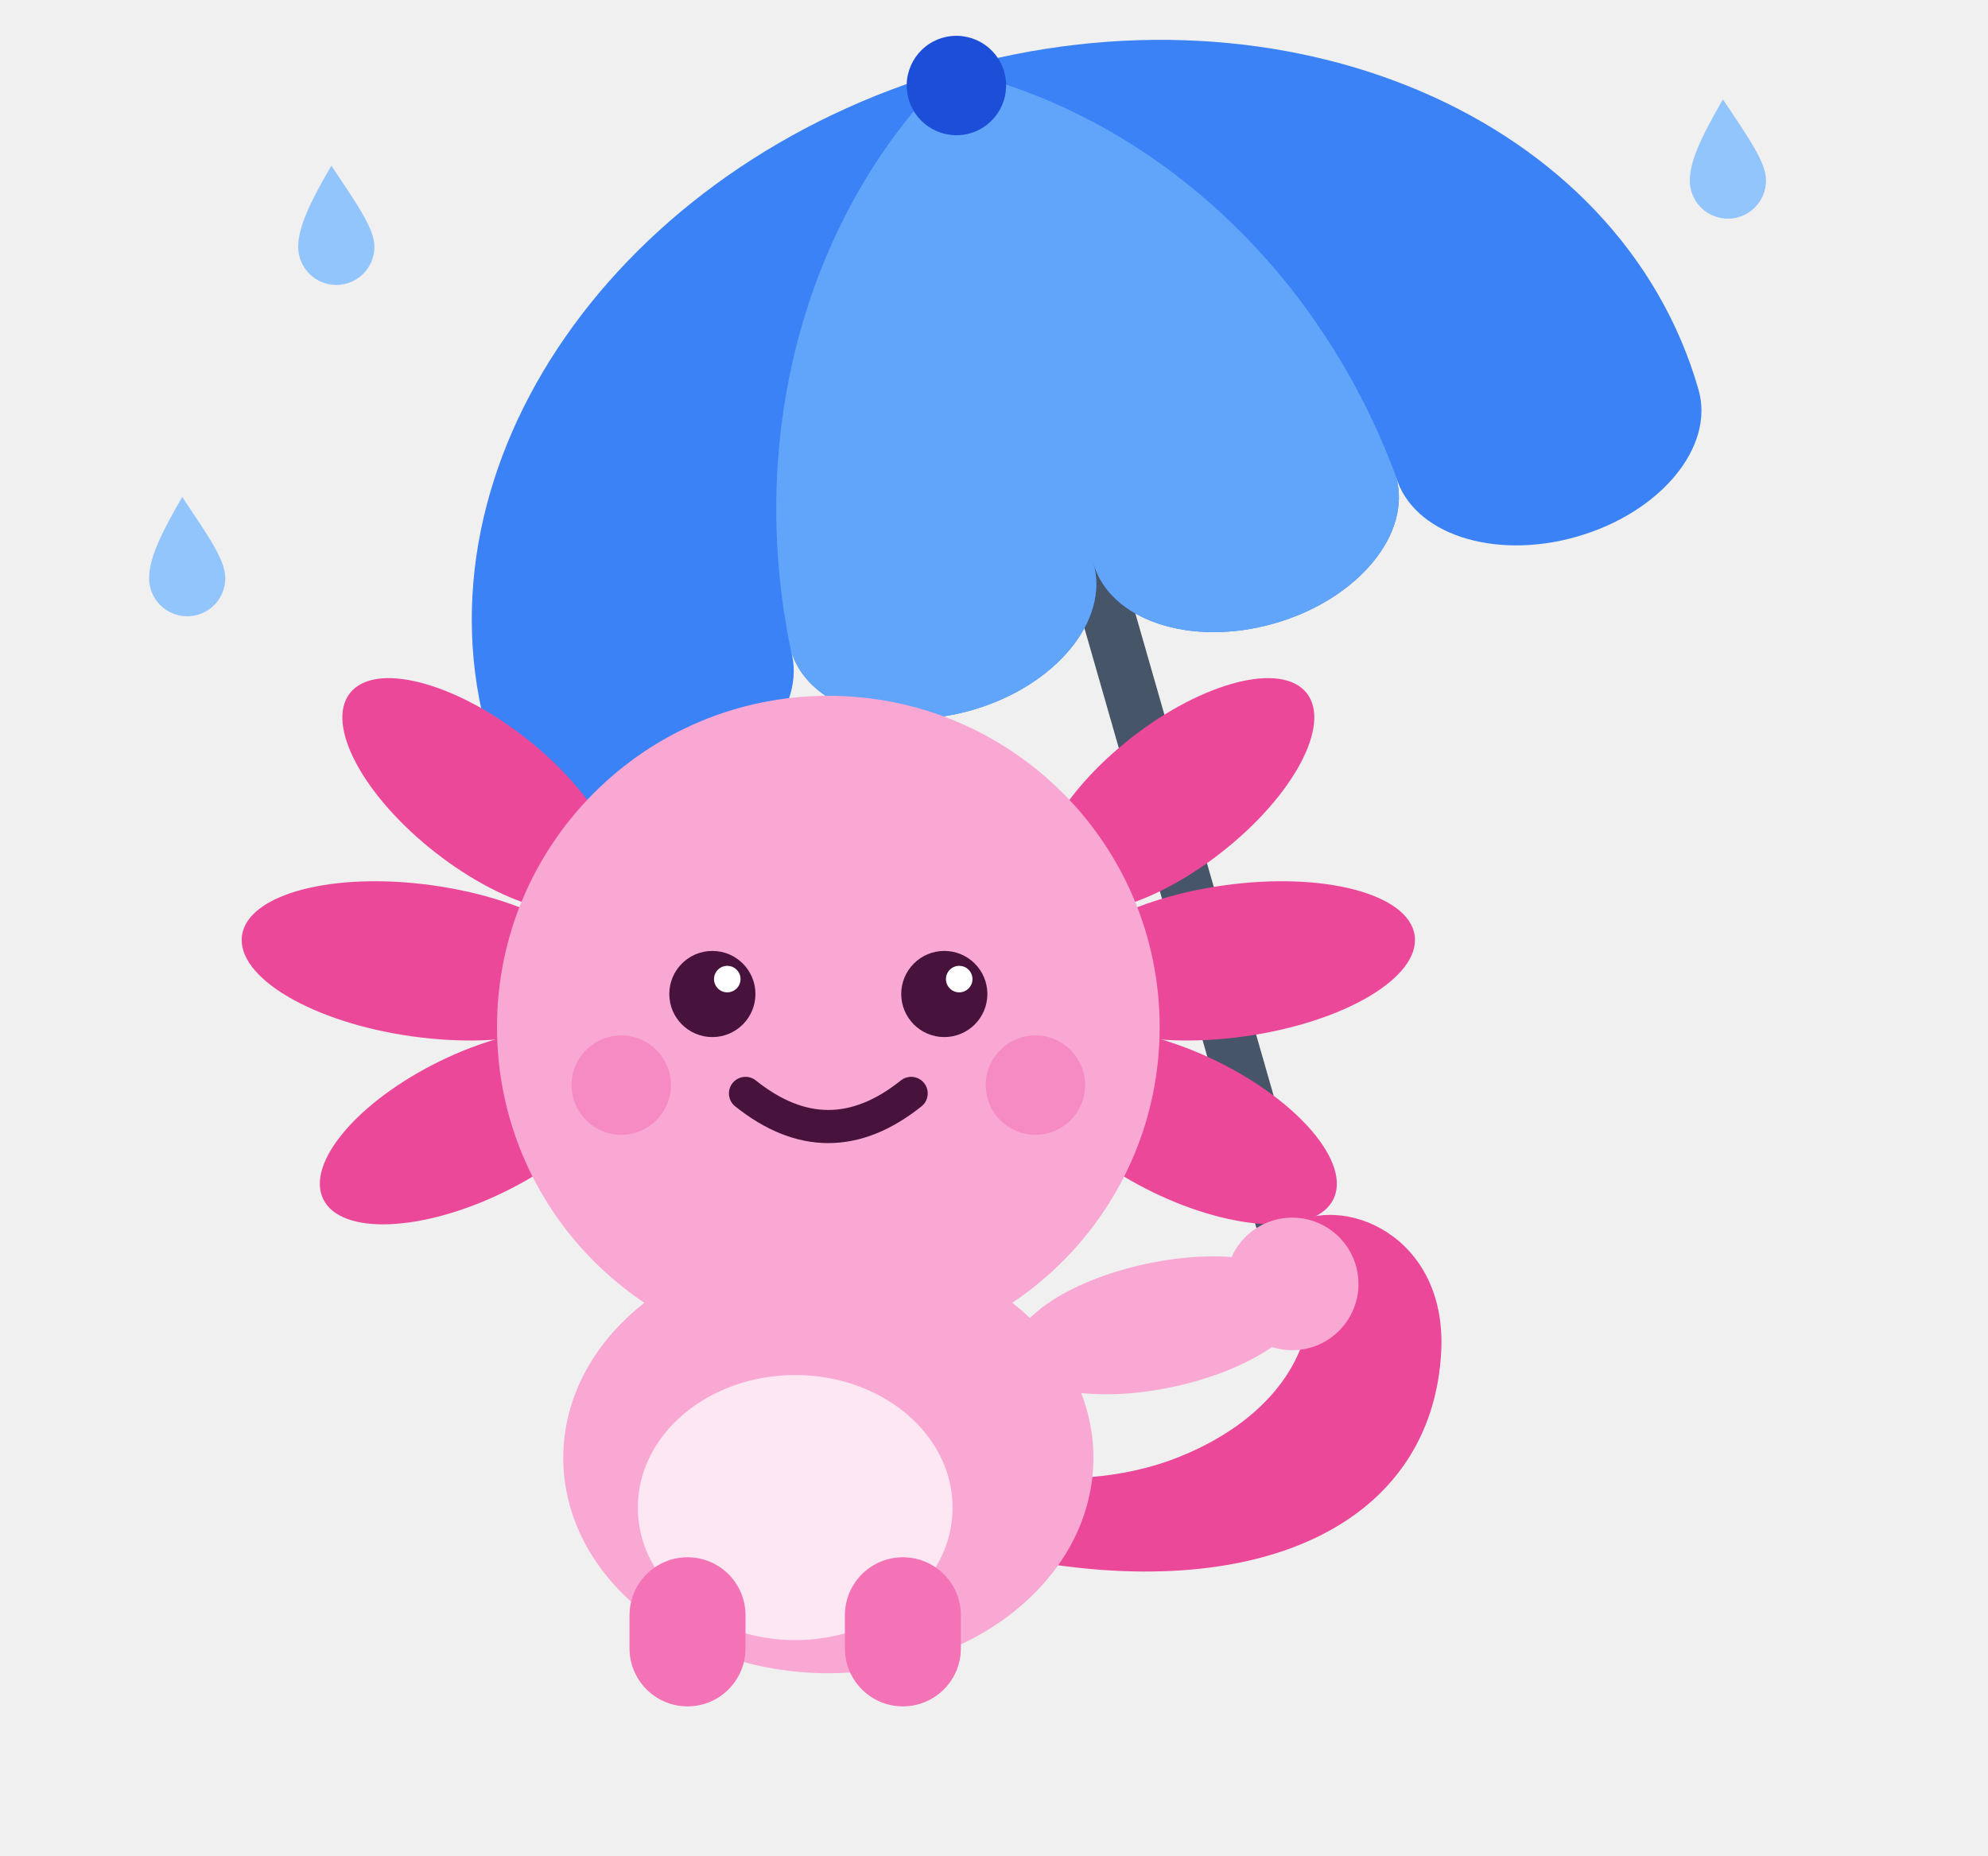
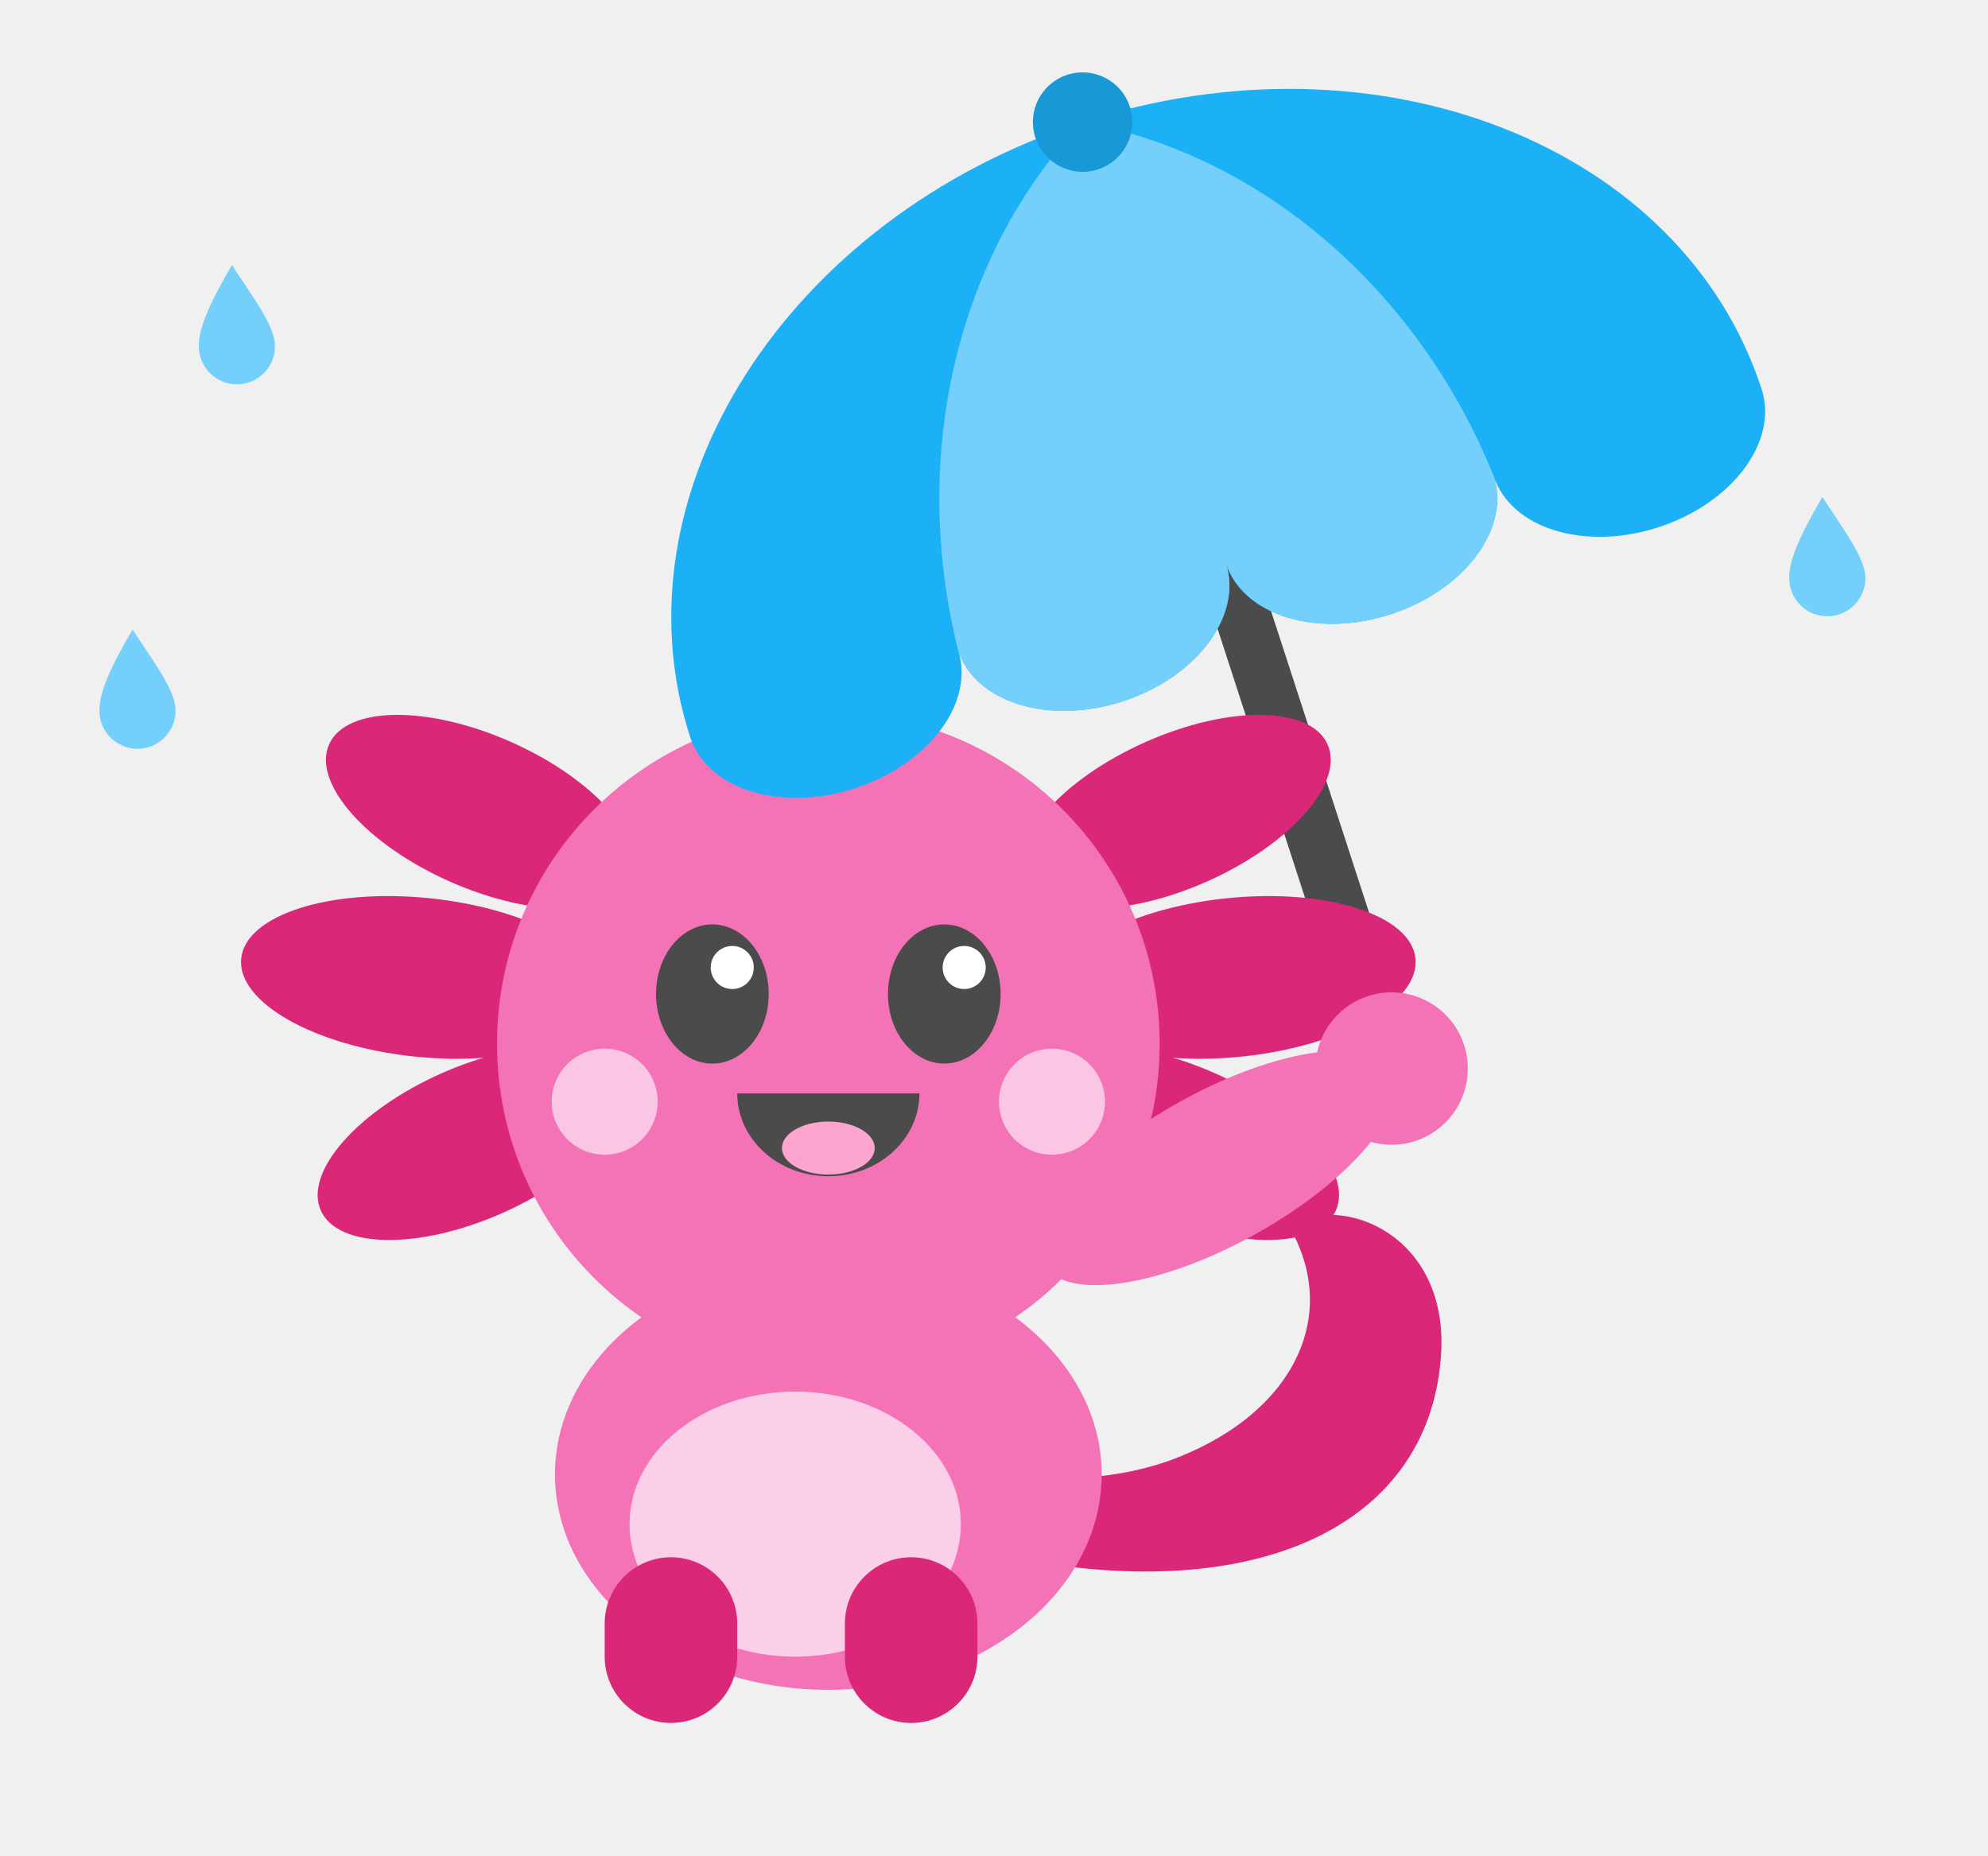
<svg xmlns="http://www.w3.org/2000/svg" viewBox="0 0 120 112">
-   <g fill="#93c5fd">
-     <path d="M20 10 C18.6 12.4 18 13.8 18 14.9 a2.3 2.3 0 0 0 4.6 0 C22.6 13.8 21.6 12.4 20 10 Z" />
-     <path d="M104 6 C102.6 8.4 102 9.8 102 10.9 a2.3 2.3 0 0 0 4.6 0 C106.6 9.8 105.6 8.4 104 6 Z" />
-     <path d="M11 30 C9.6 32.4 9 33.8 9 34.9 a2.3 2.3 0 0 0 4.6 0 C13.6 33.8 12.6 32.4 11 30 Z" />
+   <g fill="#74d0fb">
+     <path d="M14 16 C12.6 18.4 12 19.8 12 20.9 a2.3 2.3 0 0 0 4.6 0 C16.6 19.8 15.6 18.4 14 16 Z" />
+     <path d="M8 38 C6.6 40.4 6 41.8 6 42.9 a2.3 2.3 0 0 0 4.6 0 C10.6 41.8 9.6 40.4 8 38 Z" />
+     <path d="M110 30 C108.6 32.4 108 33.8 108 34.9 a2.3 2.3 0 0 0 4.6 0 C112.6 33.8 111.6 32.4 110 30 Z" />
  </g>
-   <g transform="rotate(-16 66 34)">
-     <path d="M66 34 V80" fill="none" stroke="#475569" stroke-width="3.2" stroke-linecap="round" />
-     <path d="M28 34 A38 31 0 0 1 104 34 A9.5 6.5 0 0 1 85 34 A9.5 6.5 0 0 1 66 34 A9.5 6.5 0 0 1 47 34 A9.5 6.5 0 0 1 28 34 Z" fill="#3b82f6" />
-     <path d="M47 34 A34 38 0 0 1 66 3 A34 38 0 0 1 85 34 A9.5 6.5 0 0 1 66 34 A9.5 6.5 0 0 1 47 34 Z" fill="#60a5fa" />
-     <circle cx="66" cy="4" r="3" fill="#1d4ed8" />
+   <path d="M74 34 V66" fill="none" stroke="#4b4b4b" stroke-width="3.4" stroke-linecap="round" transform="rotate(-18 74 34)" />
+   <g fill="#db2777">
+     <ellipse cx="29" cy="49" rx="10" ry="4.6" transform="rotate(24 29 49)" />
+     <ellipse cx="25.5" cy="59" rx="11" ry="4.8" transform="rotate(6 25.5 59)" />
+     <ellipse cx="28.5" cy="69" rx="10" ry="4.6" transform="rotate(-24 28.5 69)" />
+     <ellipse cx="71" cy="49" rx="10" ry="4.6" transform="rotate(-24 71 49)" />
+     <ellipse cx="74.5" cy="59" rx="11" ry="4.8" transform="rotate(-6 74.5 59)" />
+     <ellipse cx="71.5" cy="69" rx="10" ry="4.6" transform="rotate(24 71.5 69)" />
  </g>
-   <g fill="#ec4899">
-     <ellipse cx="29" cy="48" rx="10" ry="4.4" transform="rotate(38 29 48)" />
-     <ellipse cx="25.5" cy="58" rx="11" ry="4.6" transform="rotate(8 25.5 58)" />
-     <ellipse cx="28.5" cy="68" rx="10" ry="4.4" transform="rotate(-26 28.5 68)" />
-     <ellipse cx="71" cy="48" rx="10" ry="4.4" transform="rotate(-38 71 48)" />
-     <ellipse cx="74.5" cy="58" rx="11" ry="4.6" transform="rotate(-8 74.5 58)" />
-     <ellipse cx="71.5" cy="68" rx="10" ry="4.4" transform="rotate(26 71.5 68)" />
+   <path d="M61 94 C76 97 86.5 92 87 81.5 C87.3 74.5 81 72 77.8 74 C81 79.5 78 85.5 70.5 88.2 C67 89.4 63.5 89.4 61 88.9 Z" fill="#db2777" />
+   <circle cx="50" cy="63" r="20" fill="#f472b6" />
+   <ellipse cx="50" cy="89" rx="16.5" ry="13" fill="#f472b6" />
+   <ellipse cx="48" cy="92" rx="10" ry="8" fill="#fbcfe8" />
+   <rect x="36.5" y="94" width="8" height="10" rx="4" fill="#db2777" />
+   <rect x="51" y="94" width="8" height="10" rx="4" fill="#db2777" />
+   <ellipse cx="43" cy="60" rx="3.4" ry="4.2" fill="#4b4b4b" />
+   <ellipse cx="57" cy="60" rx="3.4" ry="4.2" fill="#4b4b4b" />
+   <circle cx="44.2" cy="58.4" r="1.3" fill="#fff" />
+   <circle cx="58.2" cy="58.4" r="1.3" fill="#fff" />
+   <path d="M44.5 66 A5.5 5 0 0 0 55.5 66 Z" fill="#4b4b4b" />
+   <ellipse cx="50" cy="69.3" rx="2.8" ry="1.6" fill="#fda4cf" />
+   <circle cx="36.5" cy="66.5" r="3.2" fill="#fbcfe8" opacity="0.9" />
+   <circle cx="63.5" cy="66.5" r="3.2" fill="#fbcfe8" opacity="0.9" />
+   <g transform="rotate(-18 74 34)">
+     <path d="M40 34 A34 28 0 0 1 108 34 A8.5 6 0 0 1 91 34 A8.5 6 0 0 1 74 34 A8.5 6 0 0 1 57 34 A8.5 6 0 0 1 40 34 Z" fill="#1cb0f6" />
+     <path d="M57 34 A30 34 0 0 1 74 6 A30 34 0 0 1 91 34 A8.5 6 0 0 1 74 34 A8.5 6 0 0 1 57 34 Z" fill="#74d0fb" />
+     <circle cx="74" cy="6" r="3" fill="#1899d6" />
  </g>
-   <path d="M61 94 C76 97 86.5 92 87 81.5 C87.3 74.5 81 72 77.8 74 C81 79.5 78 85.5 70.5 88.2 C67 89.4 63.5 89.4 61 88.9 Z" fill="#ec4899" />
-   <circle cx="50" cy="62" r="20" fill="#f9a8d4" />
-   <ellipse cx="50" cy="88" rx="16" ry="13" fill="#f9a8d4" />
-   <ellipse cx="48" cy="91" rx="9.5" ry="8" fill="#fce7f3" />
-   <rect x="38" y="94" width="7" height="9" rx="3.5" fill="#f472b6" />
-   <rect x="51" y="94" width="7" height="9" rx="3.5" fill="#f472b6" />
-   <circle cx="43" cy="60" r="2.6" fill="#47133d" />
-   <circle cx="57" cy="60" r="2.6" fill="#47133d" />
-   <circle cx="43.9" cy="59.1" r="0.8" fill="#fff" />
-   <circle cx="57.9" cy="59.1" r="0.8" fill="#fff" />
-   <path d="M45 66 Q50 70 55 66" stroke="#47133d" stroke-width="2" fill="none" stroke-linecap="round" />
-   <circle cx="37.5" cy="65.5" r="3" fill="#f472b6" opacity="0.55" />
-   <circle cx="62.5" cy="65.5" r="3" fill="#f472b6" opacity="0.55" />
-   <ellipse cx="70" cy="80" rx="9" ry="3.8" transform="rotate(-12 70 80)" fill="#f9a8d4" />
-   <circle cx="78" cy="77.5" r="4" fill="#f9a8d4" />
+   <ellipse cx="73.5" cy="70.5" rx="12" ry="4.6" transform="rotate(-29 73.5 70.5)" fill="#f472b6" />
+   <circle cx="84" cy="64.5" r="4.6" fill="#f472b6" />
</svg>
